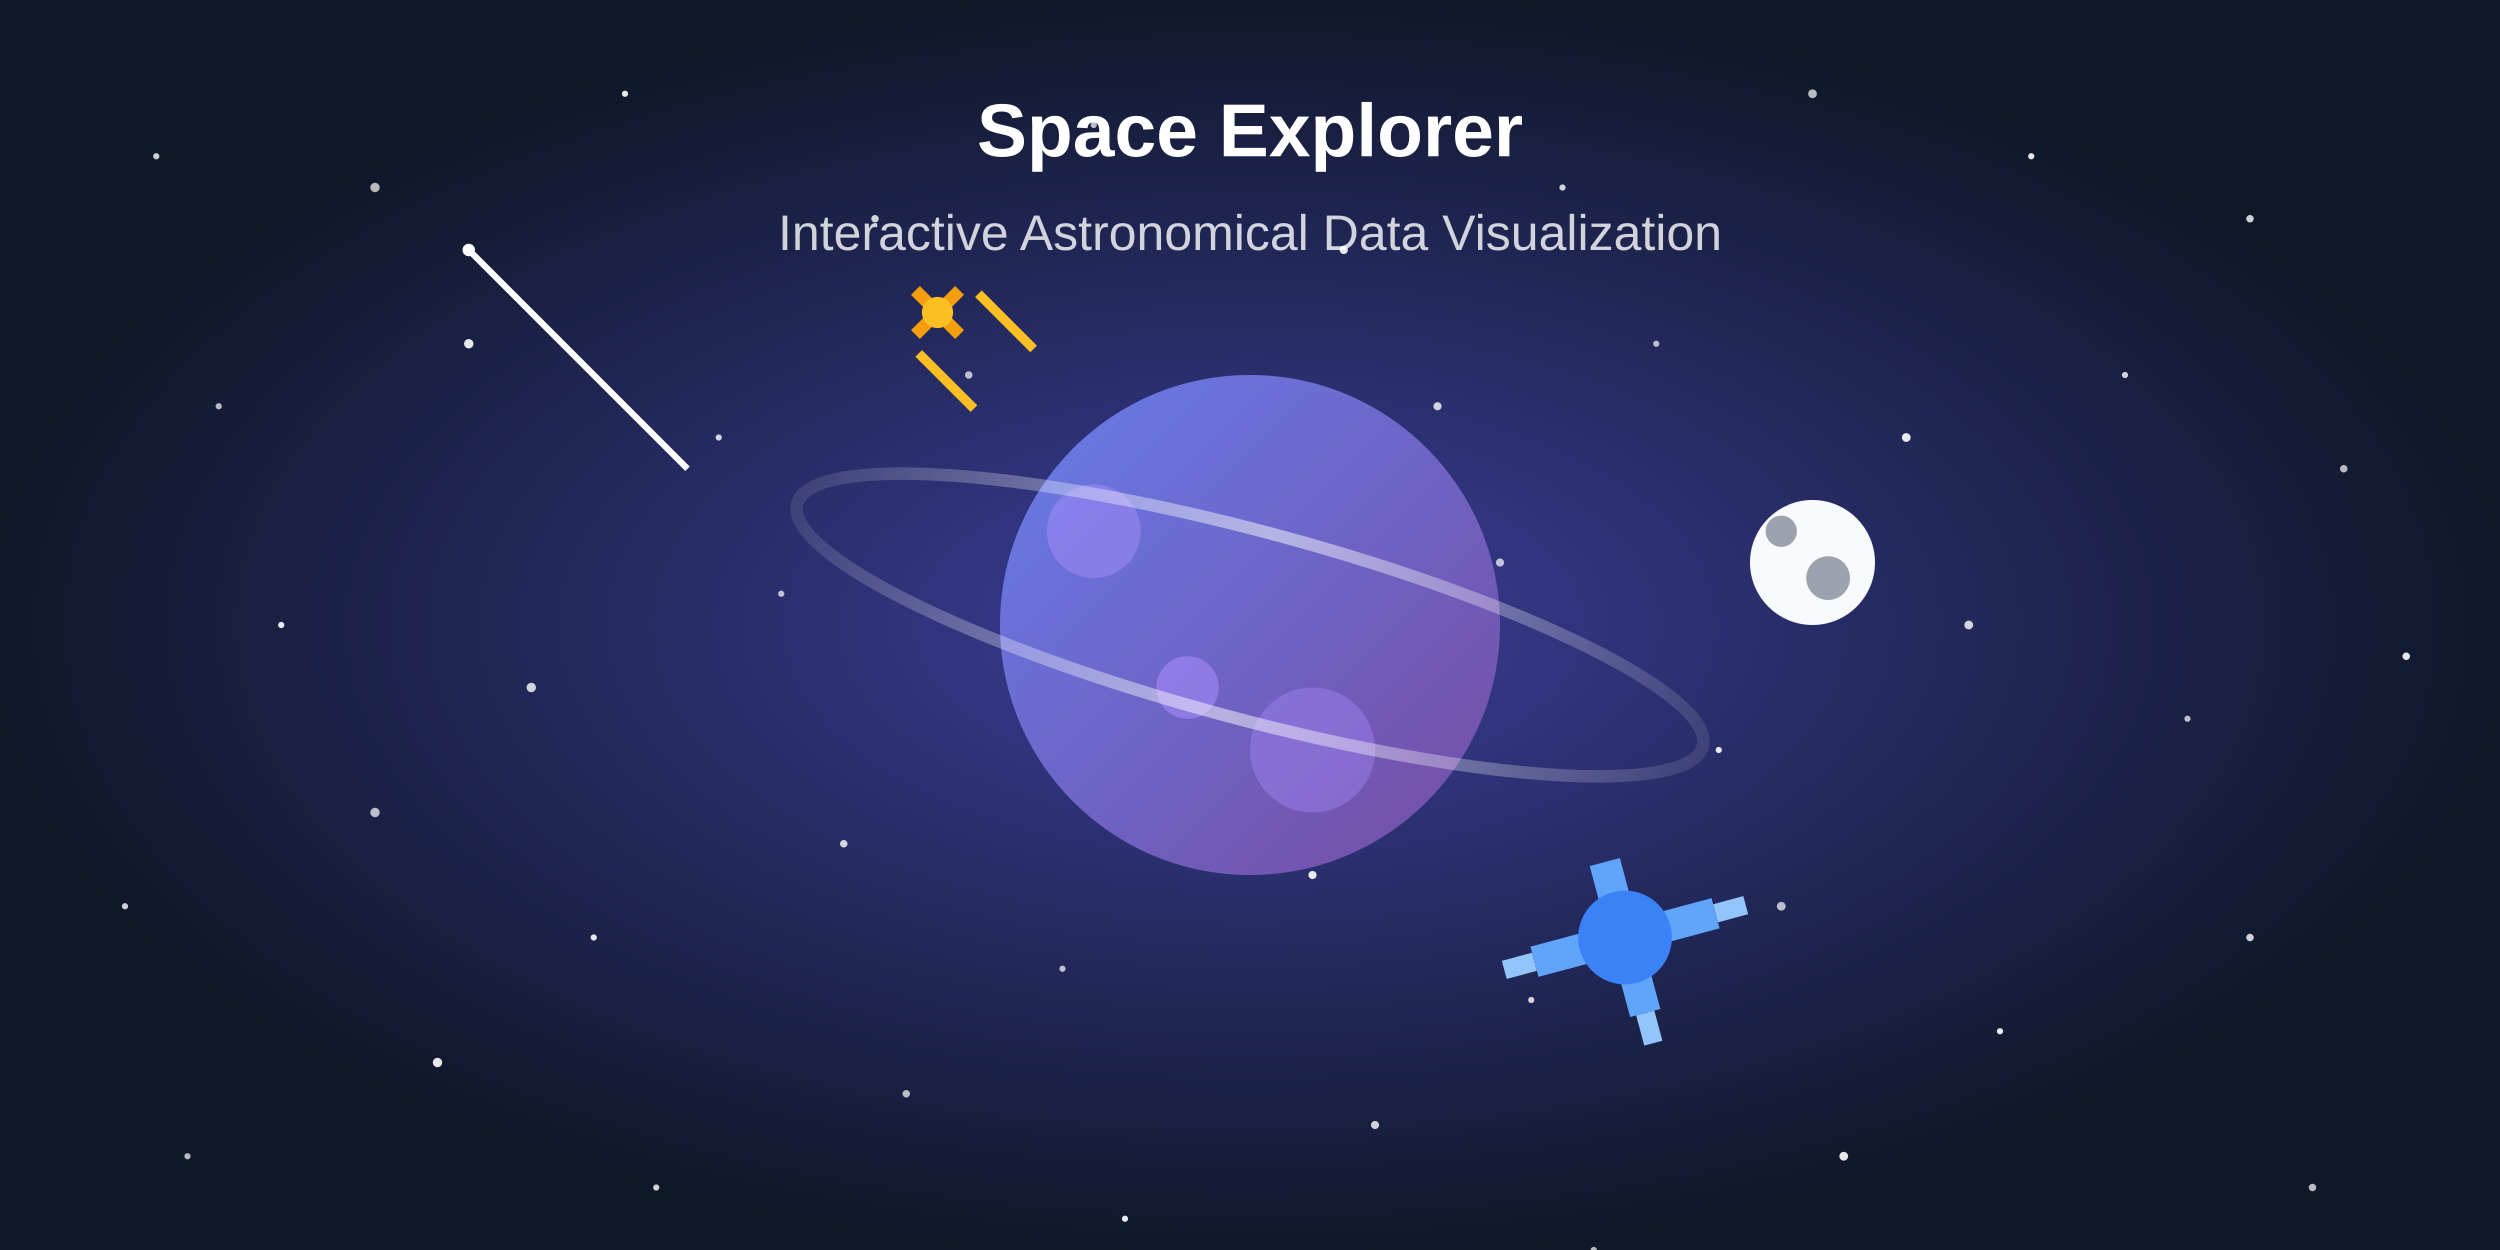
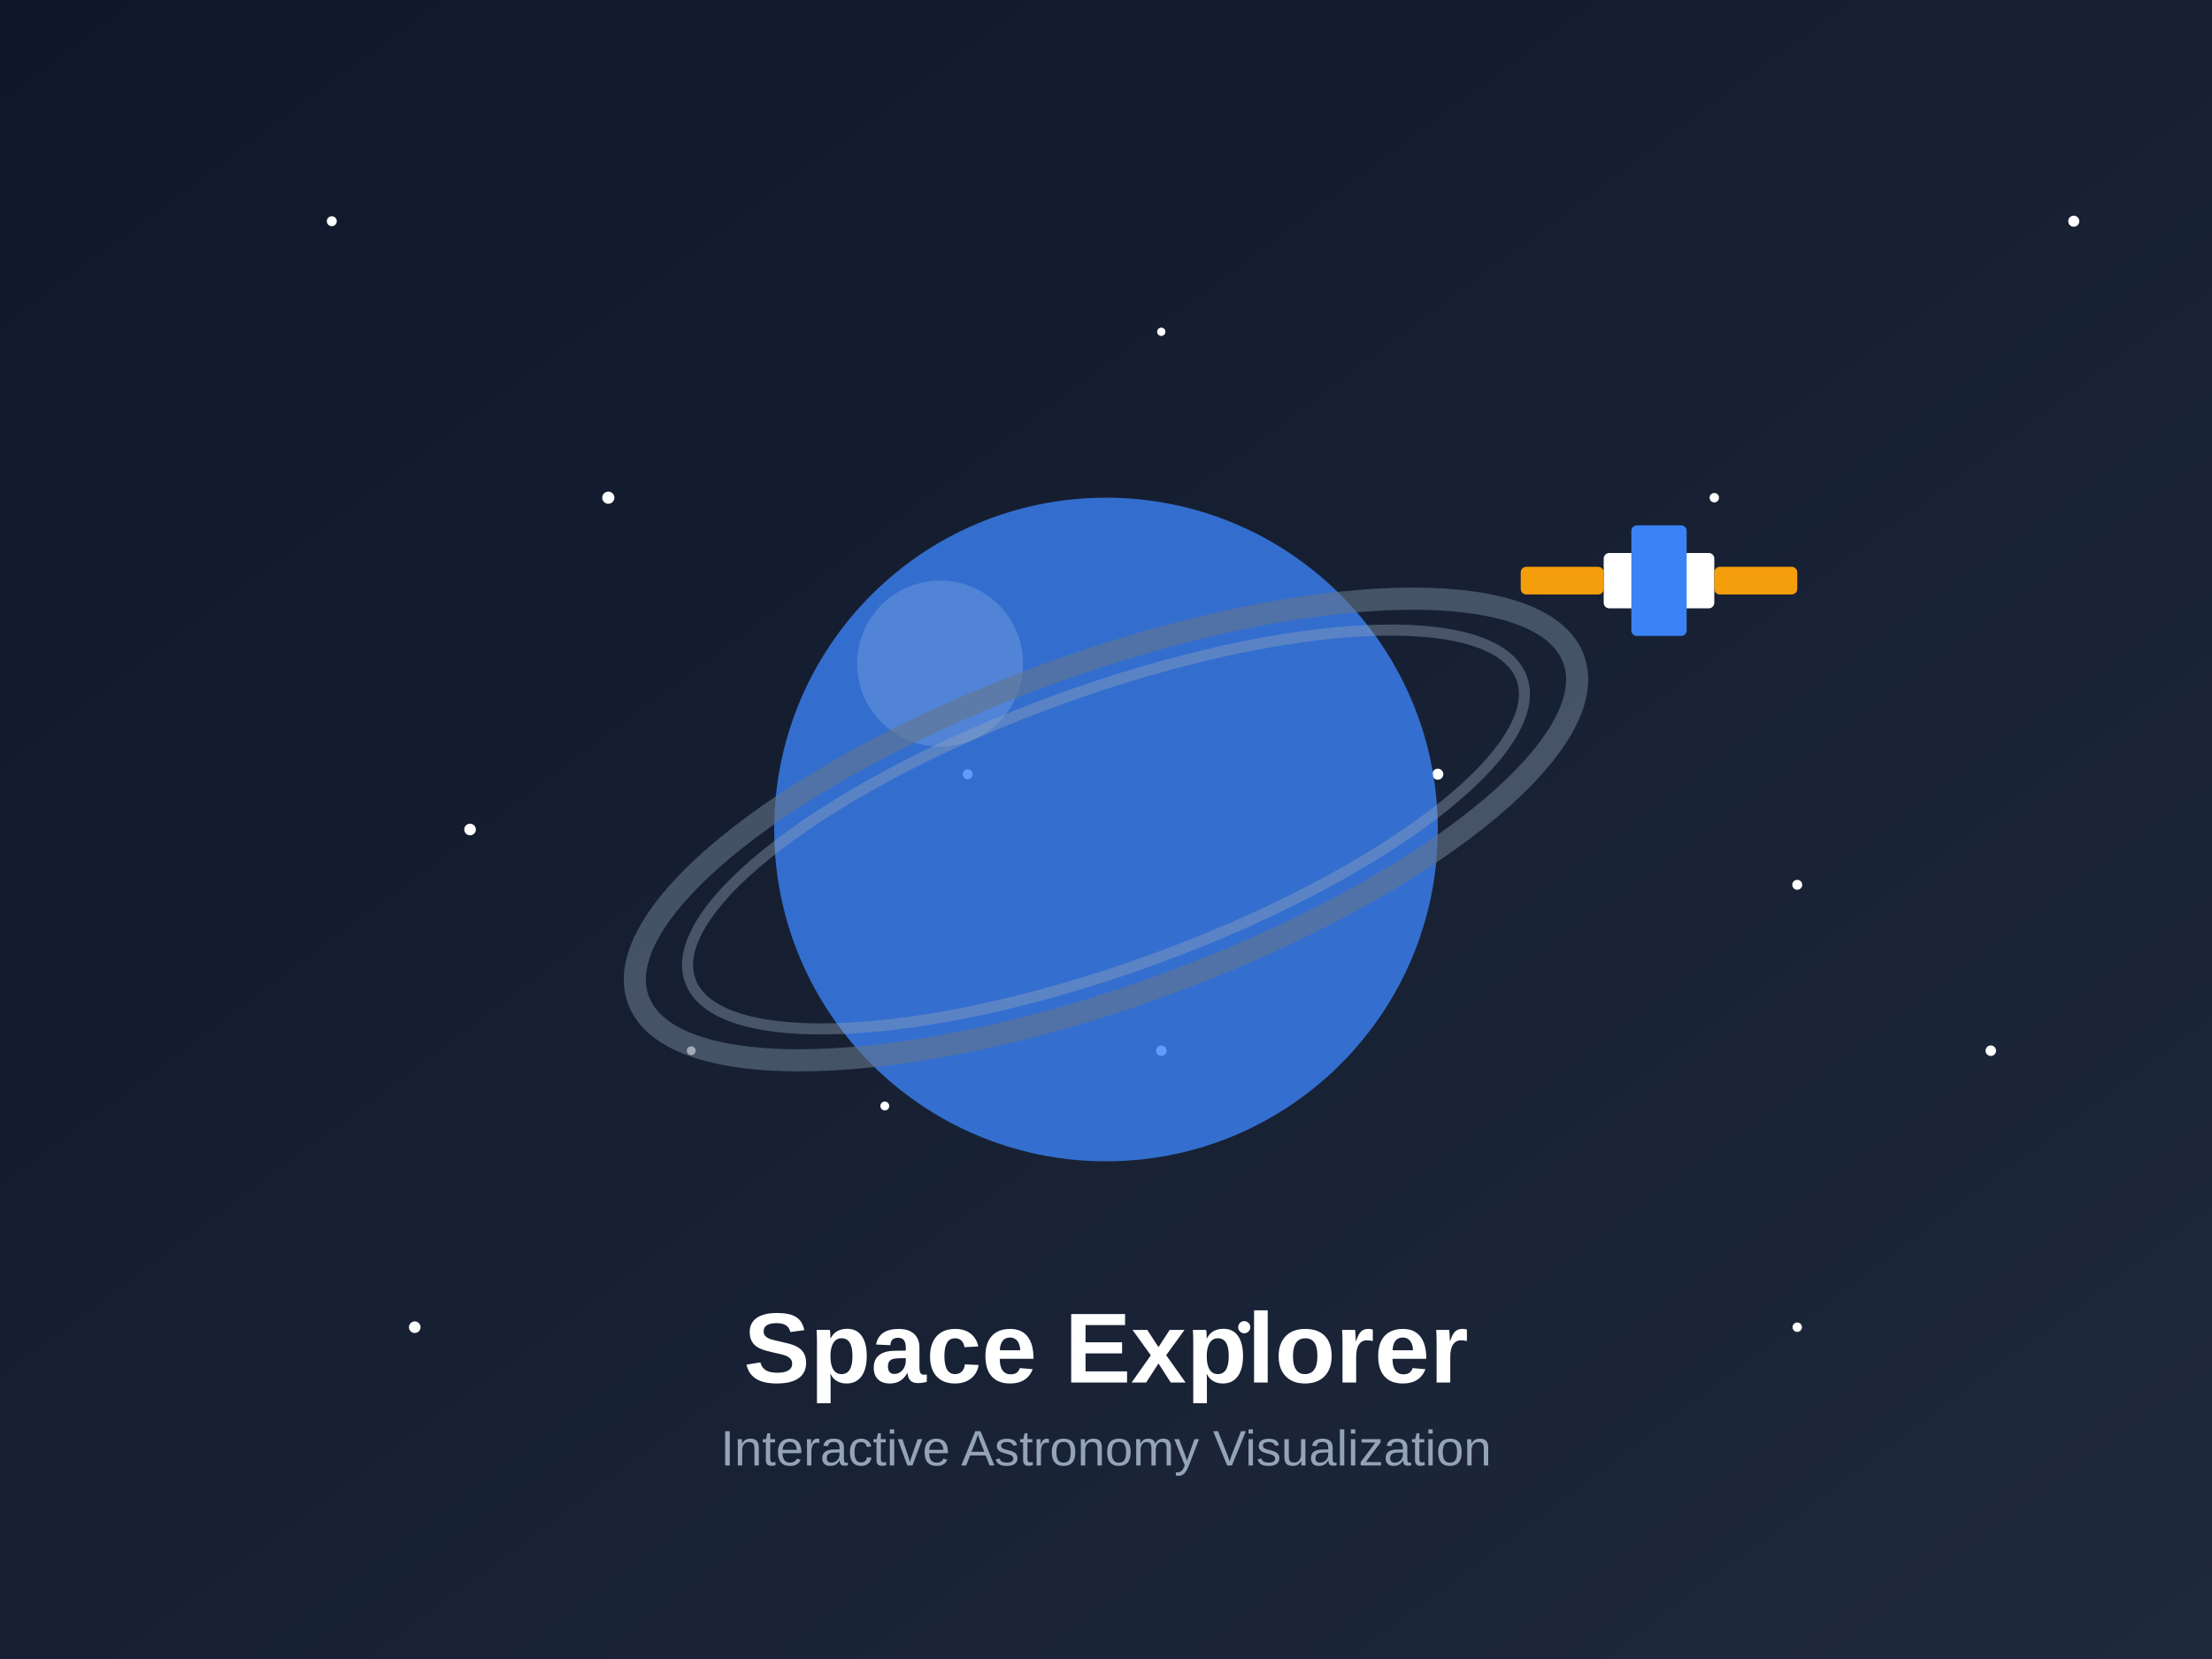
- <svg xmlns="http://www.w3.org/2000/svg" width="800" height="400" viewBox="0 0 800 400">
+ <svg xmlns="http://www.w3.org/2000/svg" width="800px" height="600px" viewBox="0 0 800 600" version="1.1">
  <defs>
-     <radialGradient id="starfield" cx="50%" cy="50%" r="50%" fx="50%" fy="50%">
-       <stop offset="0%" style="stop-color:#3B3E99;stop-opacity:1" />
-       <stop offset="100%" style="stop-color:#0F1729;stop-opacity:1" />
+     <linearGradient x1="0%" y1="0%" x2="100%" y2="100%" id="gradientBackground">
+       <stop stop-color="#0F172A" offset="0%" />
+       <stop stop-color="#1E293B" offset="100%" />
+     </linearGradient>
+     <radialGradient cx="50%" cy="50%" fx="50%" fy="50%" r="70%" id="starGlow">
+       <stop stop-color="#FFFFFF" stop-opacity="0.8" offset="0%" />
+       <stop stop-color="#FFFFFF" stop-opacity="0" offset="100%" />
    </radialGradient>
-     <linearGradient id="planetGradient" x1="0%" y1="0%" x2="100%" y2="100%">
-       <stop offset="0%" style="stop-color:#667EEA;stop-opacity:1" />
-       <stop offset="100%" style="stop-color:#764BA2;stop-opacity:1" />
-     </linearGradient>
-     <linearGradient id="orbitGradient" x1="0%" y1="0%" x2="100%" y2="0%">
-       <stop offset="0%" style="stop-color:#FFFFFF;stop-opacity:0.1" />
-       <stop offset="50%" style="stop-color:#FFFFFF;stop-opacity:0.5" />
-       <stop offset="100%" style="stop-color:#FFFFFF;stop-opacity:0.1" />
-     </linearGradient>
  </defs>
-   <rect width="800" height="400" fill="url(#starfield)" />
-   <g id="stars">
-     <circle cx="50" cy="50" r="1" fill="#FFFFFF" opacity="0.8" />
-     <circle cx="120" cy="60" r="1.5" fill="#FFFFFF" opacity="0.7" />
-     <circle cx="200" cy="30" r="1" fill="#FFFFFF" opacity="0.9" />
-     <circle cx="280" cy="70" r="1.2" fill="#FFFFFF" opacity="0.8" />
-     <circle cx="350" cy="40" r="1" fill="#FFFFFF" opacity="0.7" />
-     <circle cx="430" cy="80" r="1.3" fill="#FFFFFF" opacity="0.9" />
-     <circle cx="500" cy="60" r="1" fill="#FFFFFF" opacity="0.8" />
-     <circle cx="580" cy="30" r="1.4" fill="#FFFFFF" opacity="0.7" />
-     <circle cx="650" cy="50" r="1" fill="#FFFFFF" opacity="0.9" />
-     <circle cx="720" cy="70" r="1.2" fill="#FFFFFF" opacity="0.8" />
-     <circle cx="70" cy="130" r="1" fill="#FFFFFF" opacity="0.7" />
-     <circle cx="150" cy="110" r="1.5" fill="#FFFFFF" opacity="0.9" />
-     <circle cx="230" cy="140" r="1" fill="#FFFFFF" opacity="0.8" />
-     <circle cx="310" cy="120" r="1.2" fill="#FFFFFF" opacity="0.7" />
-     <circle cx="380" cy="150" r="1" fill="#FFFFFF" opacity="0.9" />
-     <circle cx="460" cy="130" r="1.3" fill="#FFFFFF" opacity="0.8" />
-     <circle cx="530" cy="110" r="1" fill="#FFFFFF" opacity="0.7" />
-     <circle cx="610" cy="140" r="1.4" fill="#FFFFFF" opacity="0.9" />
-     <circle cx="680" cy="120" r="1" fill="#FFFFFF" opacity="0.8" />
-     <circle cx="750" cy="150" r="1.2" fill="#FFFFFF" opacity="0.7" />
-     <circle cx="90" cy="200" r="1" fill="#FFFFFF" opacity="0.9" />
-     <circle cx="170" cy="220" r="1.5" fill="#FFFFFF" opacity="0.8" />
-     <circle cx="250" cy="190" r="1" fill="#FFFFFF" opacity="0.7" />
-     <circle cx="330" cy="230" r="1.2" fill="#FFFFFF" opacity="0.9" />
-     <circle cx="400" cy="210" r="1" fill="#FFFFFF" opacity="0.8" />
-     <circle cx="480" cy="180" r="1.3" fill="#FFFFFF" opacity="0.7" />
-     <circle cx="550" cy="240" r="1" fill="#FFFFFF" opacity="0.9" />
-     <circle cx="630" cy="200" r="1.4" fill="#FFFFFF" opacity="0.8" />
-     <circle cx="700" cy="230" r="1" fill="#FFFFFF" opacity="0.7" />
-     <circle cx="770" cy="210" r="1.2" fill="#FFFFFF" opacity="0.9" />
-     <circle cx="40" cy="290" r="1" fill="#FFFFFF" opacity="0.8" />
-     <circle cx="120" cy="260" r="1.5" fill="#FFFFFF" opacity="0.7" />
-     <circle cx="190" cy="300" r="1" fill="#FFFFFF" opacity="0.9" />
-     <circle cx="270" cy="270" r="1.2" fill="#FFFFFF" opacity="0.8" />
-     <circle cx="340" cy="310" r="1" fill="#FFFFFF" opacity="0.7" />
-     <circle cx="420" cy="280" r="1.3" fill="#FFFFFF" opacity="0.9" />
-     <circle cx="490" cy="320" r="1" fill="#FFFFFF" opacity="0.8" />
-     <circle cx="570" cy="290" r="1.4" fill="#FFFFFF" opacity="0.7" />
-     <circle cx="640" cy="330" r="1" fill="#FFFFFF" opacity="0.9" />
-     <circle cx="720" cy="300" r="1.2" fill="#FFFFFF" opacity="0.8" />
-     <circle cx="60" cy="370" r="1" fill="#FFFFFF" opacity="0.7" />
-     <circle cx="140" cy="340" r="1.5" fill="#FFFFFF" opacity="0.9" />
-     <circle cx="210" cy="380" r="1" fill="#FFFFFF" opacity="0.8" />
-     <circle cx="290" cy="350" r="1.2" fill="#FFFFFF" opacity="0.7" />
-     <circle cx="360" cy="390" r="1" fill="#FFFFFF" opacity="0.9" />
-     <circle cx="440" cy="360" r="1.3" fill="#FFFFFF" opacity="0.8" />
-     <circle cx="510" cy="400" r="1" fill="#FFFFFF" opacity="0.7" />
-     <circle cx="590" cy="370" r="1.4" fill="#FFFFFF" opacity="0.9" />
-     <circle cx="660" cy="410" r="1" fill="#FFFFFF" opacity="0.8" />
-     <circle cx="740" cy="380" r="1.2" fill="#FFFFFF" opacity="0.7" />
+   <g id="SpaceExplorer" stroke="none" stroke-width="1" fill="none" fill-rule="evenodd">
+     <rect id="Background" fill="url(#gradientBackground)" x="0" y="0" width="800" height="600" />
+     <g id="Stars">
+       <circle fill="#FFFFFF" cx="120" cy="80" r="1.8" />
+       <circle fill="#FFFFFF" cx="220" cy="180" r="2.2" />
+       <circle fill="#FFFFFF" cx="420" cy="120" r="1.5" />
+       <circle fill="#FFFFFF" cx="520" cy="280" r="2" />
+       <circle fill="#FFFFFF" cx="620" cy="180" r="1.7" />
+       <circle fill="#FFFFFF" cx="720" cy="380" r="1.9" />
+       <circle fill="#FFFFFF" cx="150" cy="480" r="2.1" />
+       <circle fill="#FFFFFF" cx="250" cy="380" r="1.6" />
+       <circle fill="#FFFFFF" cx="350" cy="280" r="1.8" />
+       <circle fill="#FFFFFF" cx="450" cy="480" r="2.2" />
+       <circle fill="#FFFFFF" cx="650" cy="480" r="1.7" />
+       <circle fill="#FFFFFF" cx="750" cy="80" r="2" />
+       <circle fill="#FFFFFF" cx="650" cy="320" r="1.8" />
+       <circle fill="#FFFFFF" cx="170" cy="300" r="2.1" />
+       <circle fill="#FFFFFF" cx="320" cy="400" r="1.6" />
+       <circle fill="#FFFFFF" cx="420" cy="380" r="1.9" />
+     </g>
+     <circle id="Planet" fill="#3B82F6" cx="400" cy="300" r="120" opacity="0.8" />
+     <circle id="PlanetHighlight" fill="#FFFFFF" cx="340" cy="240" r="30" opacity="0.15" />
+     <ellipse id="Ring1" stroke="#64748B" stroke-width="8" cx="400" cy="300" rx="180" ry="60" transform="rotate(-20 400 300)" opacity="0.6" />
+     <ellipse id="Ring2" stroke="#94A3B8" stroke-width="4" cx="400" cy="300" rx="160" ry="50" transform="rotate(-20 400 300)" opacity="0.4" />
+     <g id="Satellite" transform="translate(580, 200)">
+       <rect fill="#FFFFFF" x="0" y="0" width="40" height="20" rx="2" />
+       <rect fill="#3B82F6" x="10" y="-10" width="20" height="40" rx="2" />
+       <rect fill="#F59E0B" x="-30" y="5" width="30" height="10" rx="2" />
+       <rect fill="#F59E0B" x="40" y="5" width="30" height="10" rx="2" />
+     </g>
+     <text id="Title" font-family="Arial, sans-serif" font-size="36" font-weight="bold" fill="#FFFFFF" text-anchor="middle" x="400" y="500">
+             Space Explorer
+         </text>
+     <text id="Subtitle" font-family="Arial, sans-serif" font-size="18" fill="#94A3B8" text-anchor="middle" x="400" y="530">
+             Interactive Astronomy Visualization
+         </text>
  </g>
-   <circle cx="400" cy="200" r="80" fill="url(#planetGradient)" />
-   <circle cx="350" cy="170" r="15" fill="#A78BFA" opacity="0.5" />
-   <circle cx="420" cy="240" r="20" fill="#A78BFA" opacity="0.4" />
-   <circle cx="380" cy="220" r="10" fill="#A78BFA" opacity="0.6" />
-   <ellipse cx="400" cy="200" rx="150" ry="30" fill="none" stroke="url(#orbitGradient)" stroke-width="4" transform="rotate(15, 400, 200)" />
-   <circle cx="580" cy="180" r="20" fill="#F9FAFB" />
-   <circle cx="570" cy="170" r="5" fill="#9CA3AF" />
-   <circle cx="585" cy="185" r="7" fill="#9CA3AF" />
-   <g transform="translate(300, 100) rotate(45)">
-     <rect x="-10" y="-2" width="20" height="4" fill="#F59E0B" />
-     <rect x="-2" y="-10" width="4" height="20" fill="#F59E0B" />
-     <circle cx="0" cy="0" r="5" fill="#FBBF24" />
-     <rect x="5" y="-15" width="25" height="3" fill="#FBBF24" />
-     <rect x="5" y="12" width="25" height="3" fill="#FBBF24" />
-   </g>
-   <g transform="translate(520, 300) rotate(-15)">
-     <rect x="-30" y="-5" width="60" height="10" fill="#60A5FA" />
-     <rect x="-5" y="-25" width="10" height="50" fill="#60A5FA" />
-     <circle cx="0" cy="0" r="15" fill="#3B82F6" />
-     <rect x="-40" y="-3" width="10" height="6" fill="#93C5FD" />
-     <rect x="30" y="-3" width="10" height="6" fill="#93C5FD" />
-     <rect x="-3" y="25" width="6" height="10" fill="#93C5FD" />
-   </g>
-   <g>
-     <line x1="150" y1="80" x2="220" y2="150" stroke="#FFFFFF" stroke-width="2">
-       <animate attributeName="x1" from="150" to="220" dur="2s" repeatCount="indefinite" />
-       <animate attributeName="y1" from="80" to="150" dur="2s" repeatCount="indefinite" />
-       <animate attributeName="x2" from="220" to="290" dur="2s" repeatCount="indefinite" />
-       <animate attributeName="y2" from="150" to="220" dur="2s" repeatCount="indefinite" />
-     </line>
-     <circle cx="150" cy="80" r="2" fill="#FFFFFF">
-       <animate attributeName="cx" from="150" to="220" dur="2s" repeatCount="indefinite" />
-       <animate attributeName="cy" from="80" to="150" dur="2s" repeatCount="indefinite" />
-     </circle>
-   </g>
-   <text x="400" y="50" font-family="Arial, sans-serif" font-size="24" font-weight="bold" fill="#FFFFFF" text-anchor="middle">Space Explorer</text>
-   <text x="400" y="80" font-family="Arial, sans-serif" font-size="16" fill="#FFFFFF" text-anchor="middle" opacity="0.8">Interactive Astronomical Data Visualization</text>
</svg>
